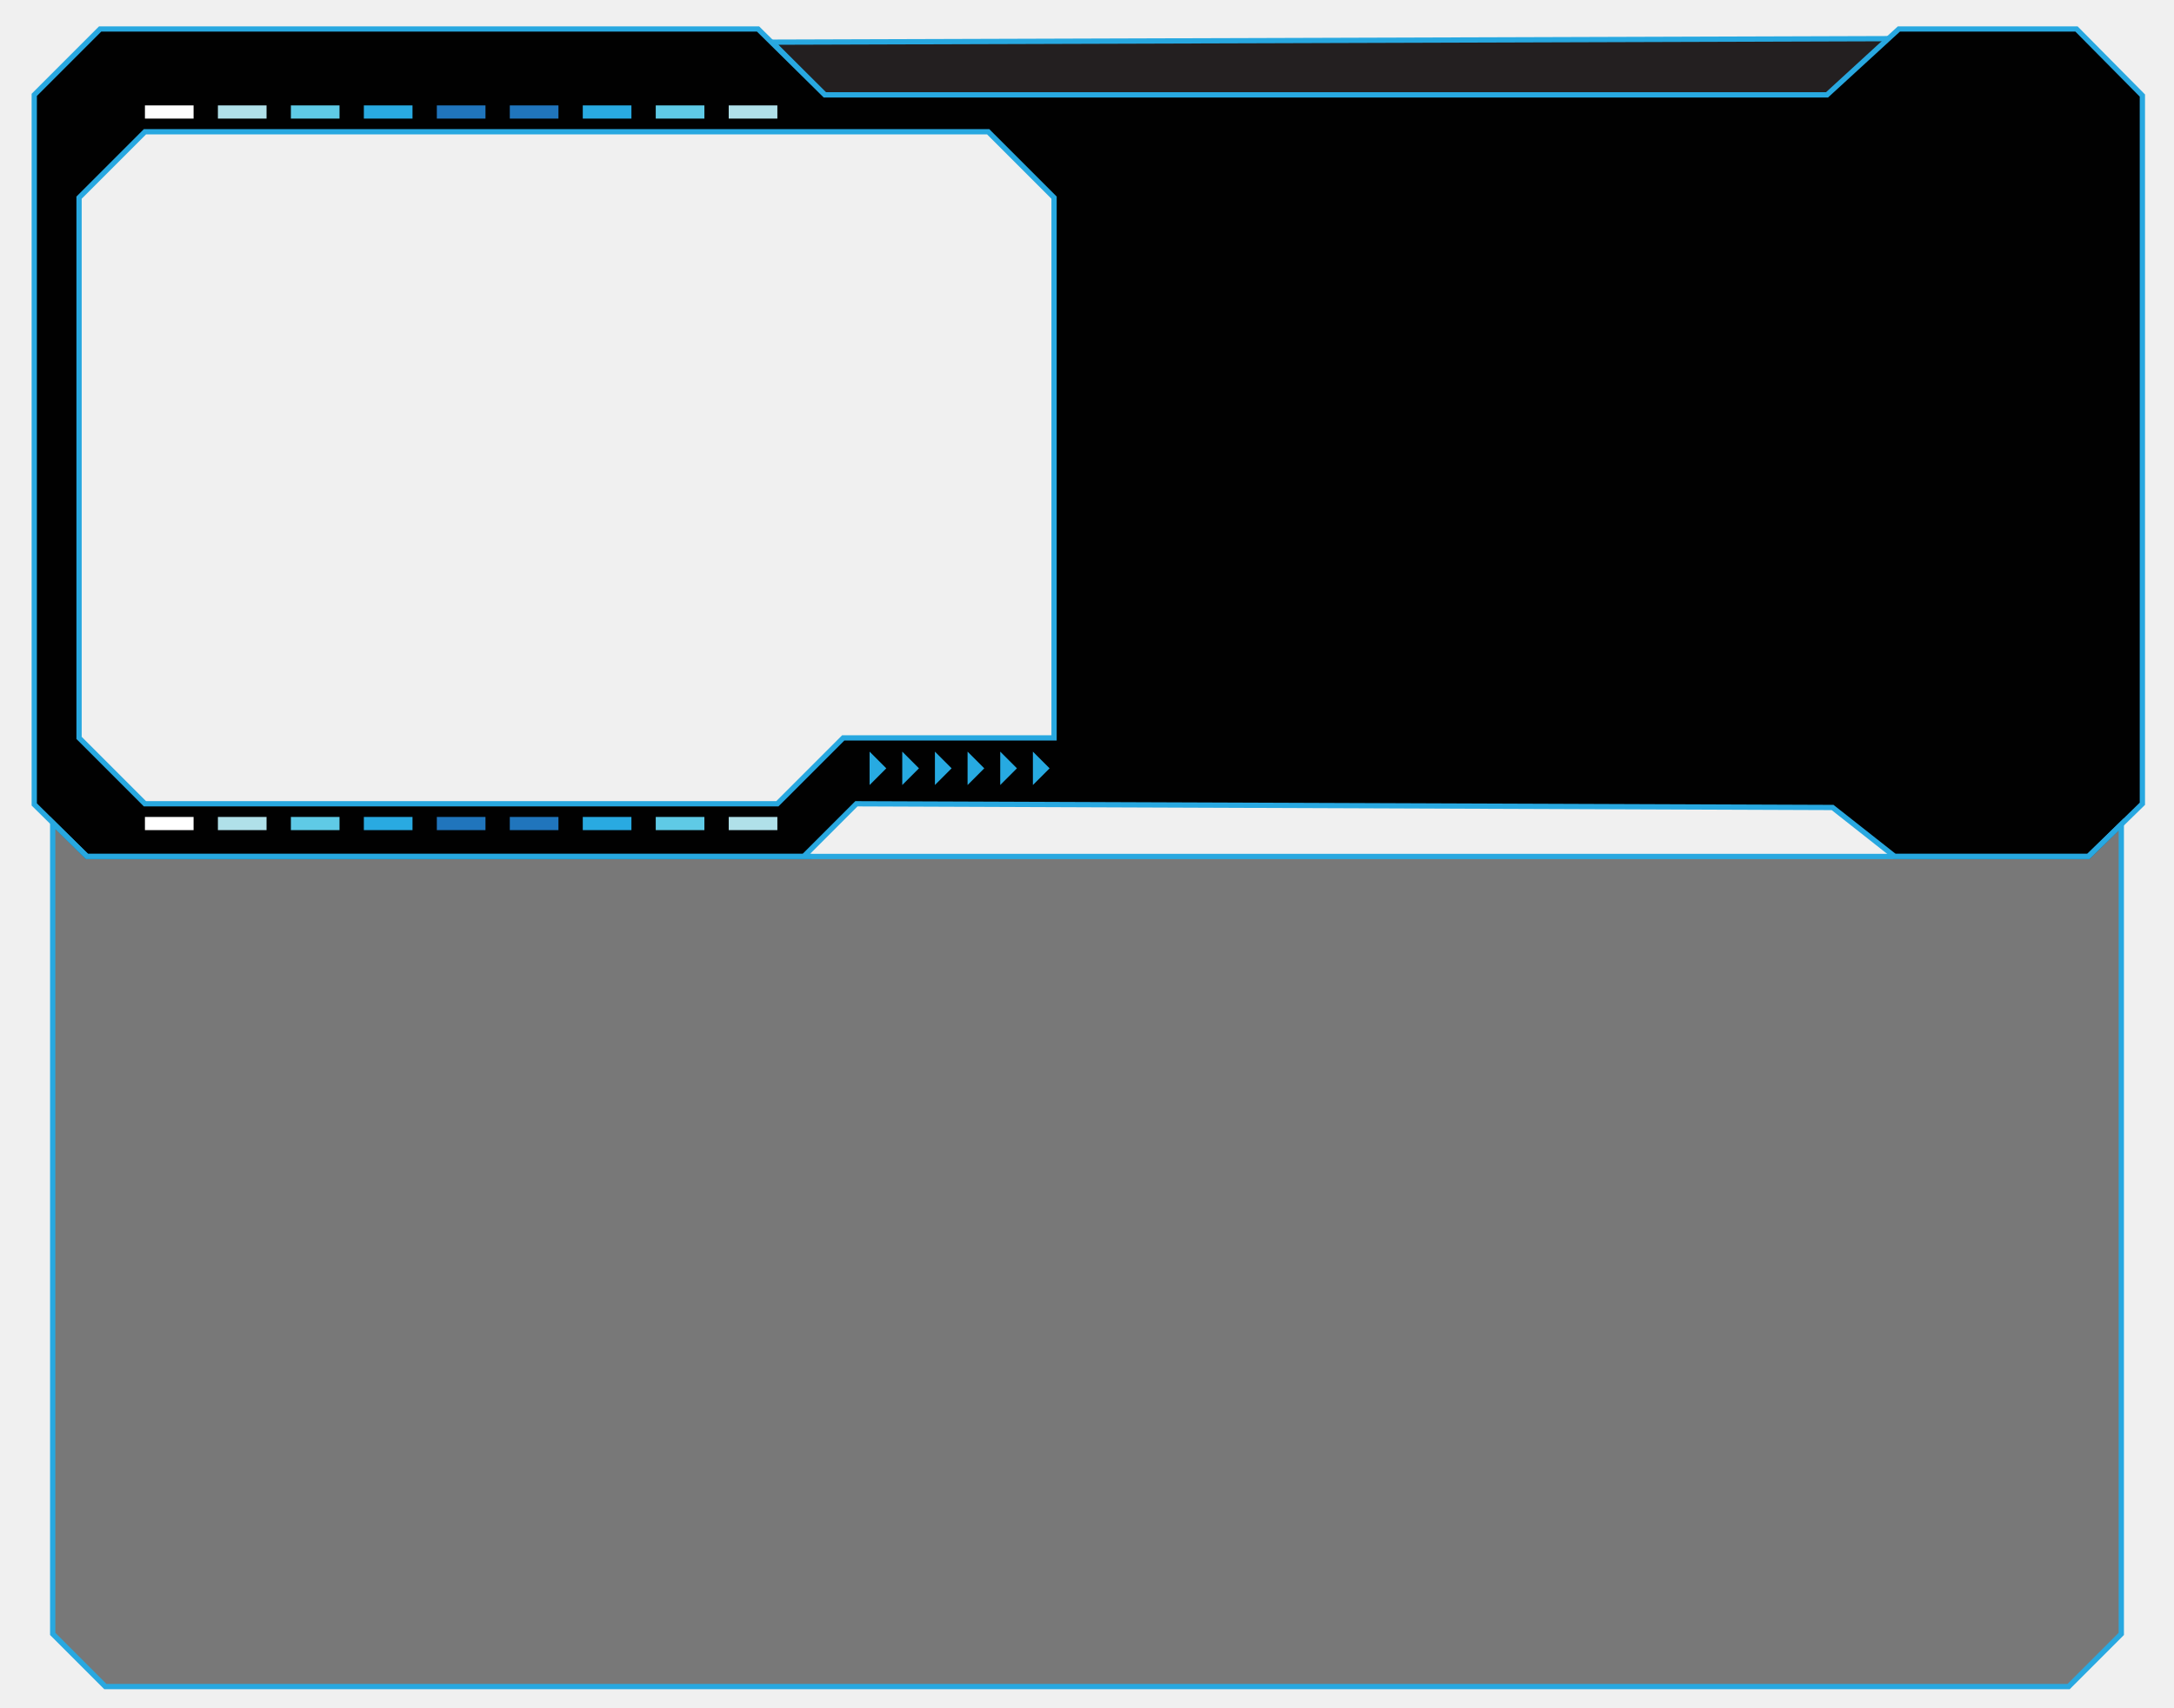
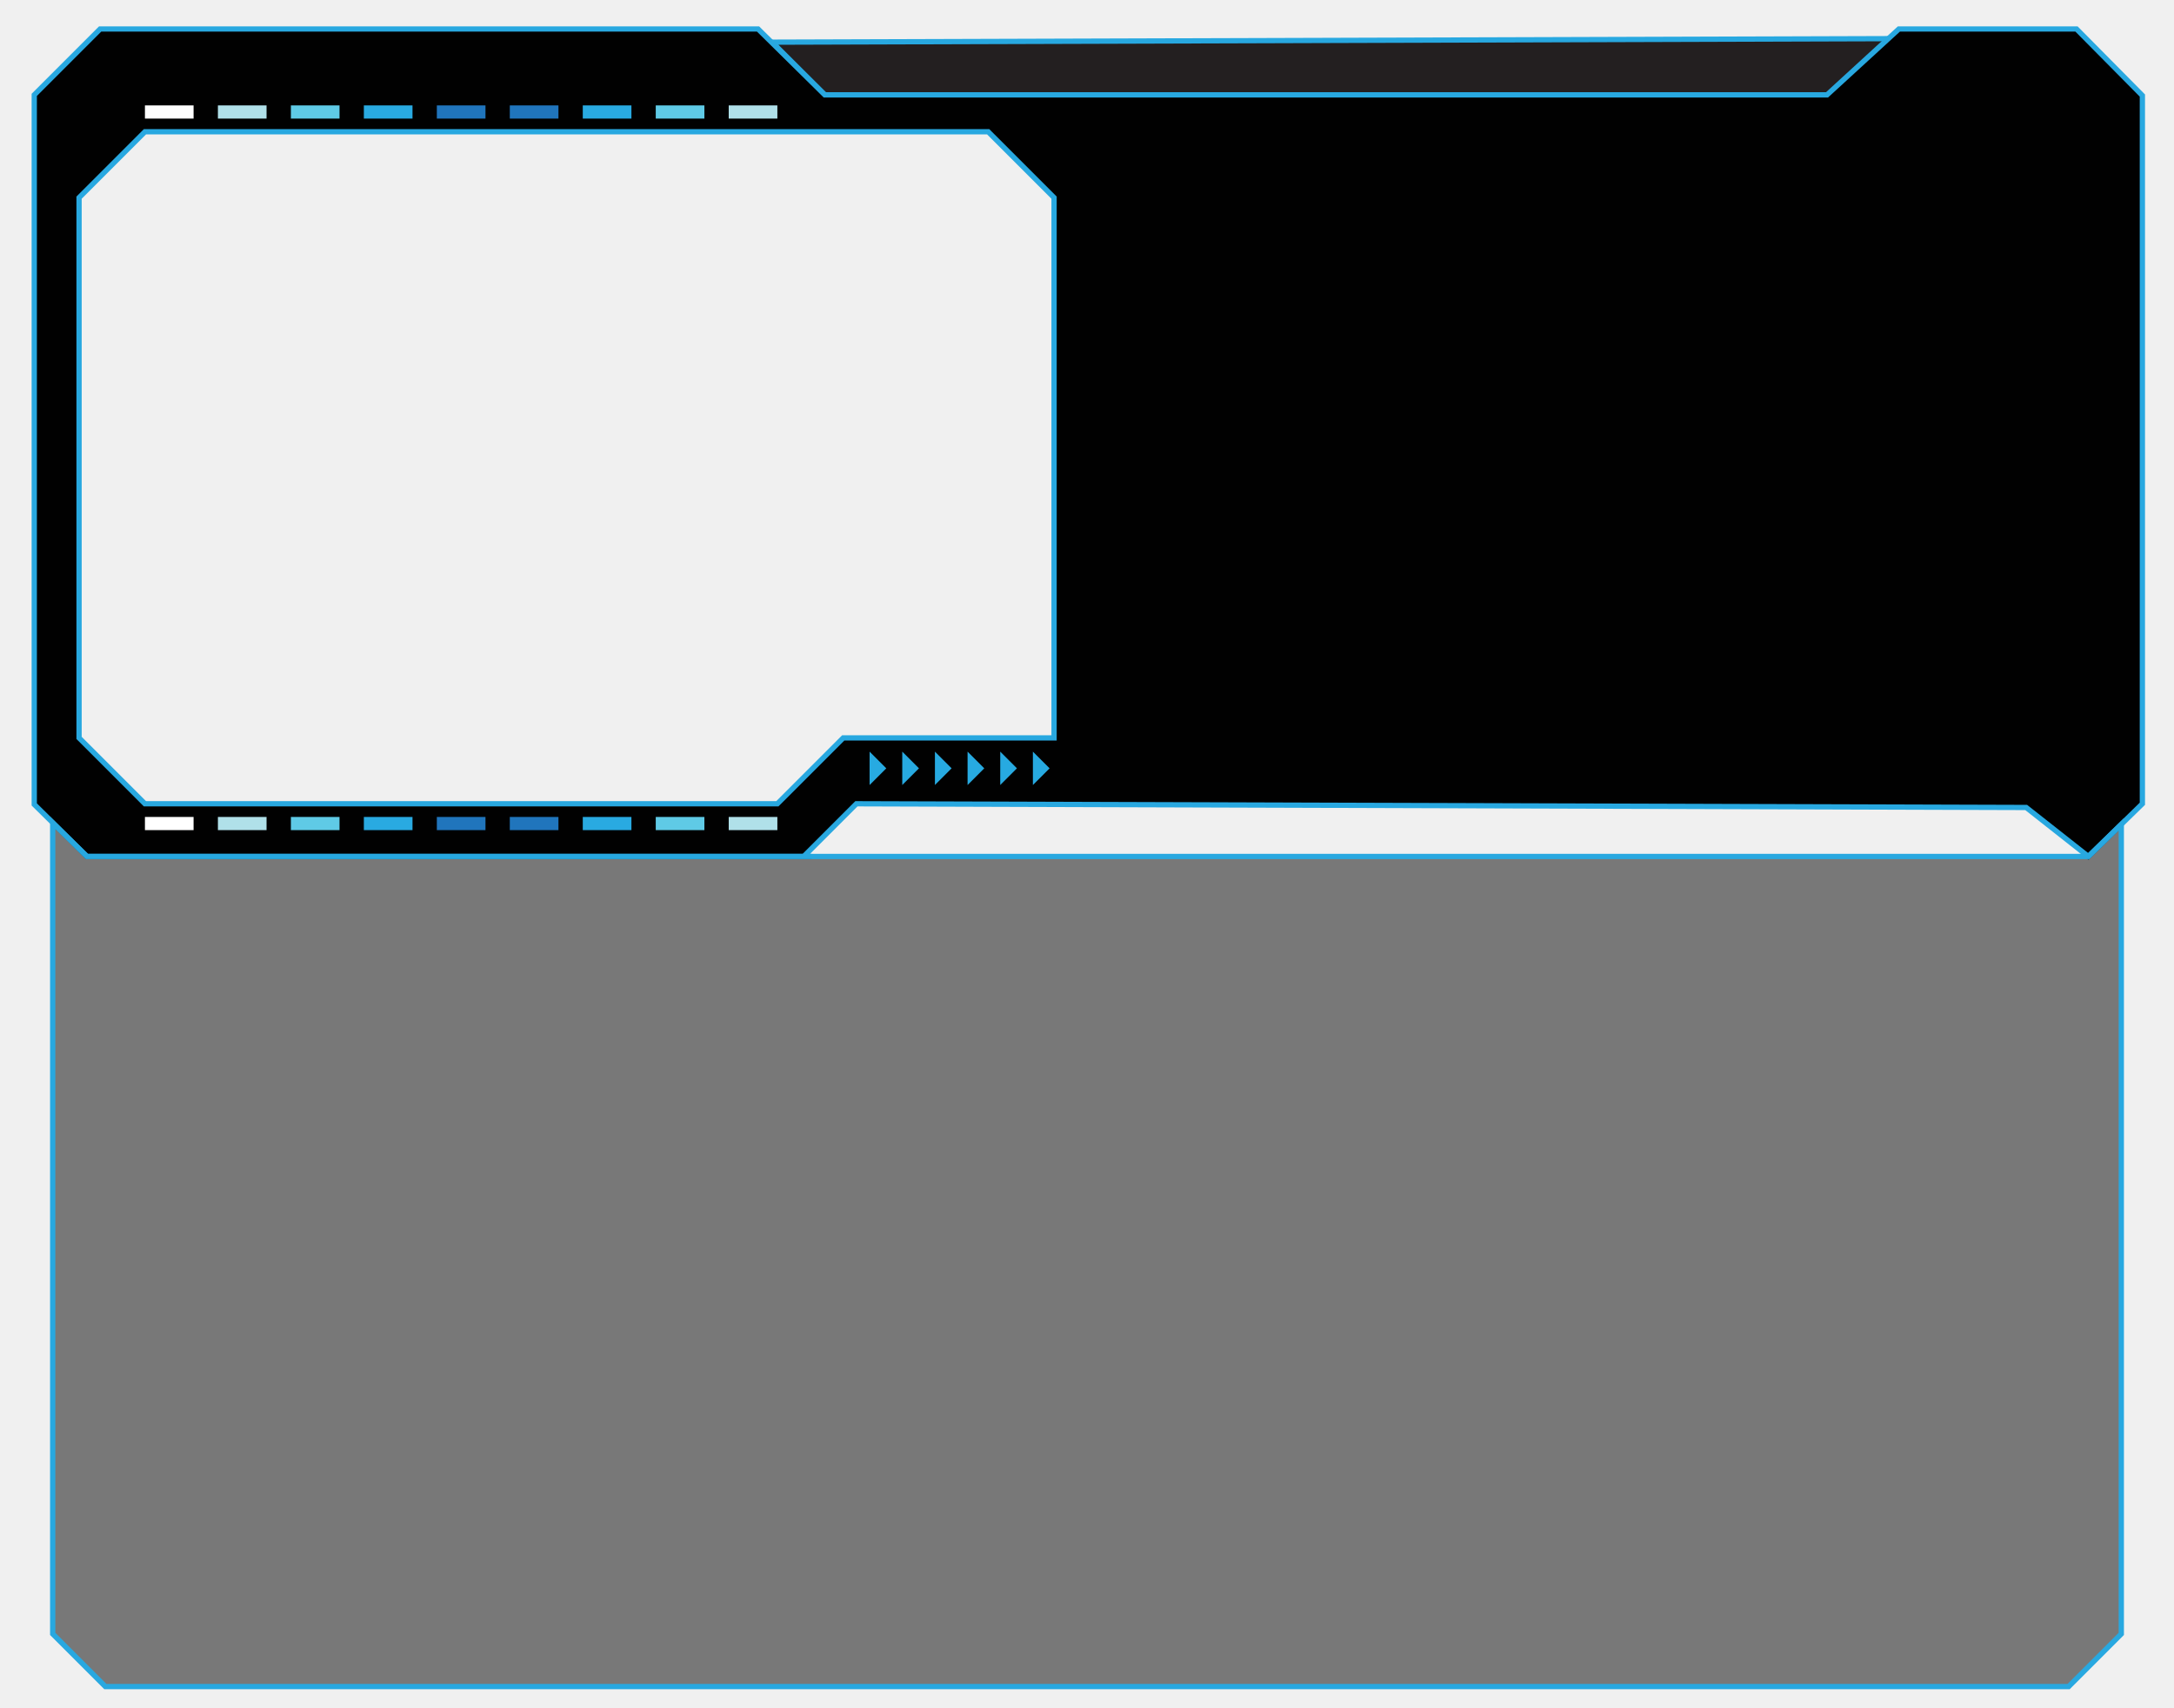
<svg xmlns="http://www.w3.org/2000/svg" width="825" height="648" version="1.1" id="svg57">
  <defs id="defs61" />
  <path fill="#231f20" d="M 740.759,14.593 293,16 313,36 c 0,0 407.759,0 380.324,0 27.435,0 47.435,-21.407 47.435,-21.407 z" id="path9" style="stroke:#28a8e0;stroke-width:2;stroke-miterlimit:10" />
-   <path fill="#010101" d="m 308,325 h -3 l 20,-20 370.435,1.407 L 719.028,325 H 792.5 L 813,305 V 36.25 L 788,11 H 720.601 L 693.324,36 313,36 287.667,11 H 38 L 13,36 V 305.25 L 33,325 Z m 12,-45 -25,25 H 55 L 30,280 V 75 L 55,50 h 320 l 25,25 v 205 z" id="path11" style="stroke:#28a8e0;stroke-width:2;stroke-miterlimit:10" />
+   <path fill="#010101" d="m 308,325 h -3 l 20,-20 443.907,1.407 L 792.5,325 v 0 L 813,305 V 36.25 L 788,11 H 720.601 L 693.324,36 H 313 L 287.667,11 H 38 L 13,36 V 305.25 L 33,325 Z m 12,-45 -25,25 H 55 L 30,280 V 75 L 55,50 h 320 l 25,25 v 205 z" id="path11" style="stroke:#28a8e0;stroke-width:2;stroke-miterlimit:10" />
  <path opacity=".5" d="M33 325l-13-12.75V620l20 20h745l20-20V312.827L792.5 325z" id="path15" />
  <path fill="#2075BC" d="M193.462 40h18.461v5h-18.461z" id="path17" />
  <path fill="#29AAE1" d="M221.153 40h18.463v5h-18.463z" id="path19" />
  <path fill="#5FCAE6" d="M248.847 40h18.461v5h-18.461z" id="path21" />
  <path fill="#B0E0E9" d="M276.538 40H295v5h-18.462z" id="path23" />
  <path fill="#2075BC" d="M165.77 40h18.461v5H165.77z" id="path25" />
  <path fill="#29AAE1" d="M138.077 40h18.461v5h-18.461z" id="path27" />
  <path fill="#5FCAE6" d="M110.385 40h18.462v5h-18.462z" id="path29" />
  <path fill="#B0E0E9" d="M82.692 40h18.461v5H82.692z" id="path31" />
  <path fill="#FFF" d="M55 40h18.462v5H55z" id="path33" />
  <path fill="#2075BC" d="M193.461 310h18.461v5h-18.461z" id="path35" />
  <path fill="#29AAE1" d="M221.154 310h18.462v5h-18.462z" id="path37" />
  <path fill="#5FCAE6" d="M248.846 310h18.461v5h-18.461z" id="path39" />
  <path fill="#B0E0E9" d="M276.539 310H295v5h-18.461z" id="path41" />
  <path fill="#2075BC" d="M165.769 310h18.462v5h-18.462z" id="path43" />
  <path fill="#29AAE1" d="M138.077 310h18.461v5h-18.461z" id="path45" />
  <path fill="#5FCAE6" d="M110.385 310h18.461v5h-18.461z" id="path47" />
  <path fill="#B0E0E9" d="M82.692 310h18.461v5H82.692z" id="path49" />
  <path fill="#FFF" d="M55 310h18.461v5H55z" id="path51" />
-   <path fill="none" stroke="#28A8E0" stroke-width="2" stroke-miterlimit="10" d="M33 325l-13-12.75V620l20 20h745l20-20V312.827L792.5 325z" id="path53" />
+   <path fill="none" stroke="#28a8e0" stroke-width="2" stroke-miterlimit="10" d="M 33,325 20,312.25 V 620 l 20,20 h 745 l 20,-20 V 312.827 L 792.5,325 Z" id="path53" />
  <path fill="#27AAE1" d="M391.968 285.213v12.675l6.337-6.338zM379.573 285.213v12.675l6.338-6.338zM367.181 285.213v12.675l6.337-6.338zM354.786 285.213v12.675l6.339-6.338zM342.394 285.213v12.675l6.337-6.338zM330 285.213v12.675l6.337-6.338z" id="path55" />
</svg>
